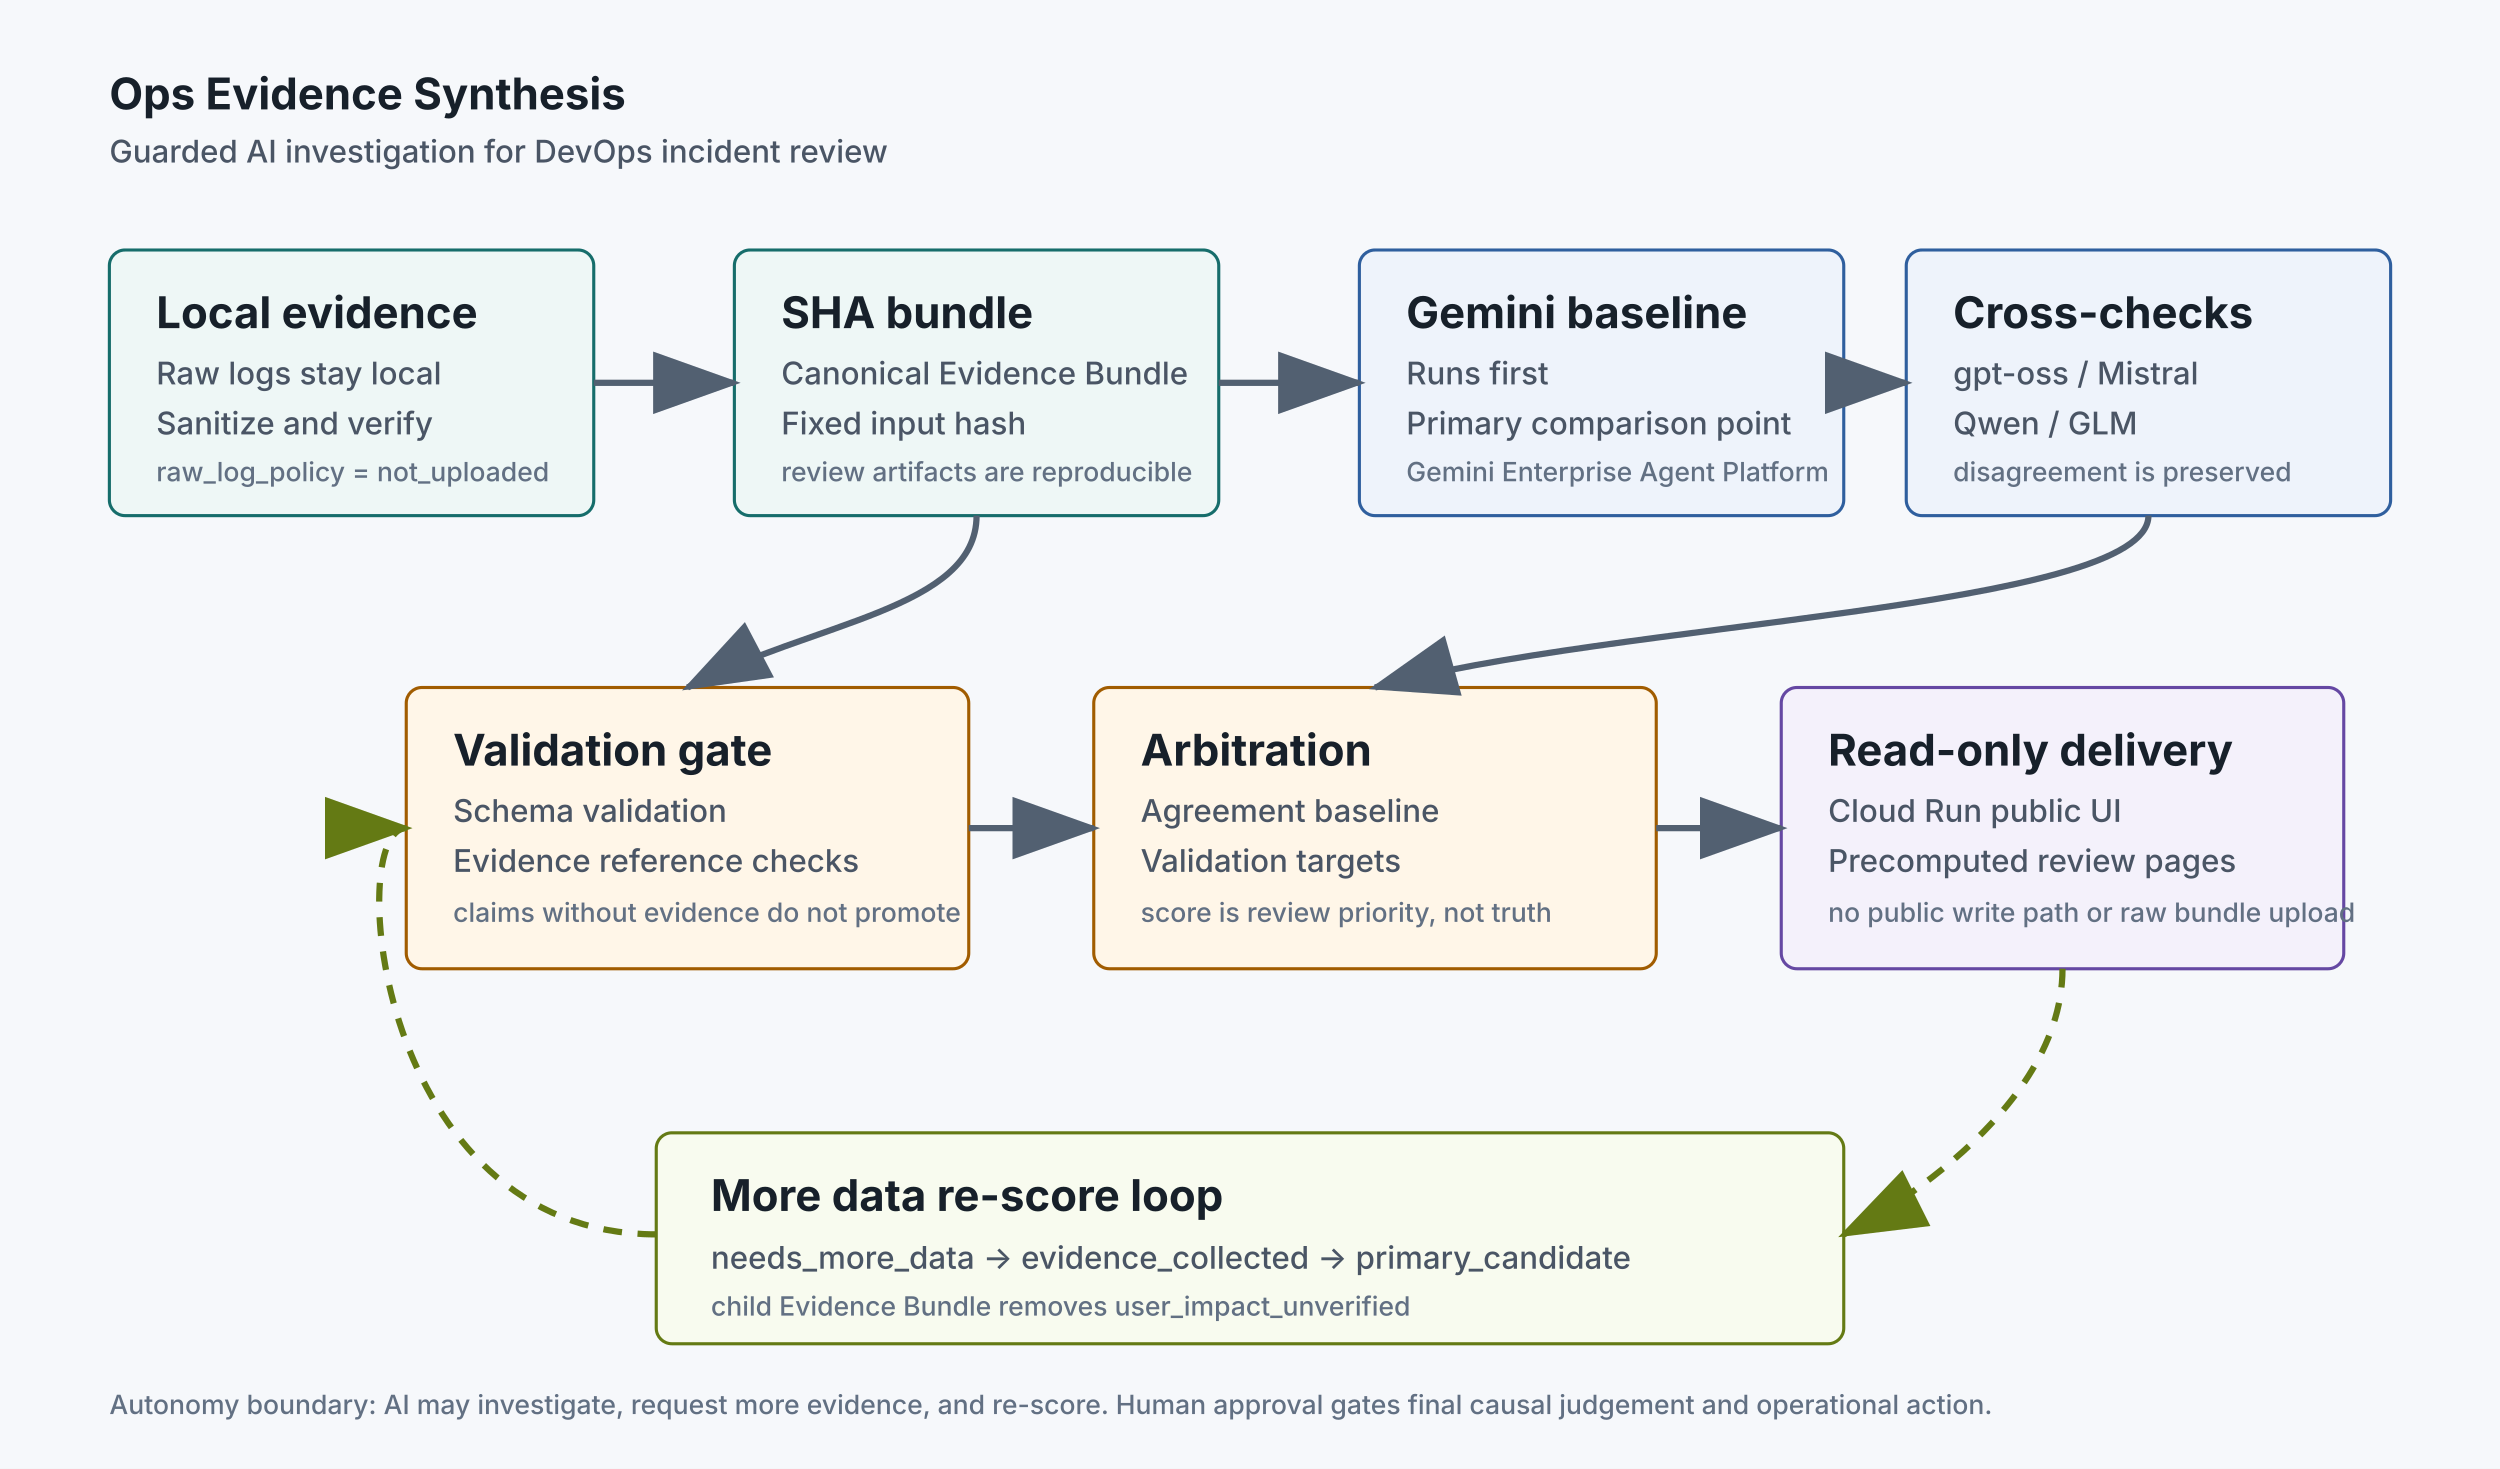
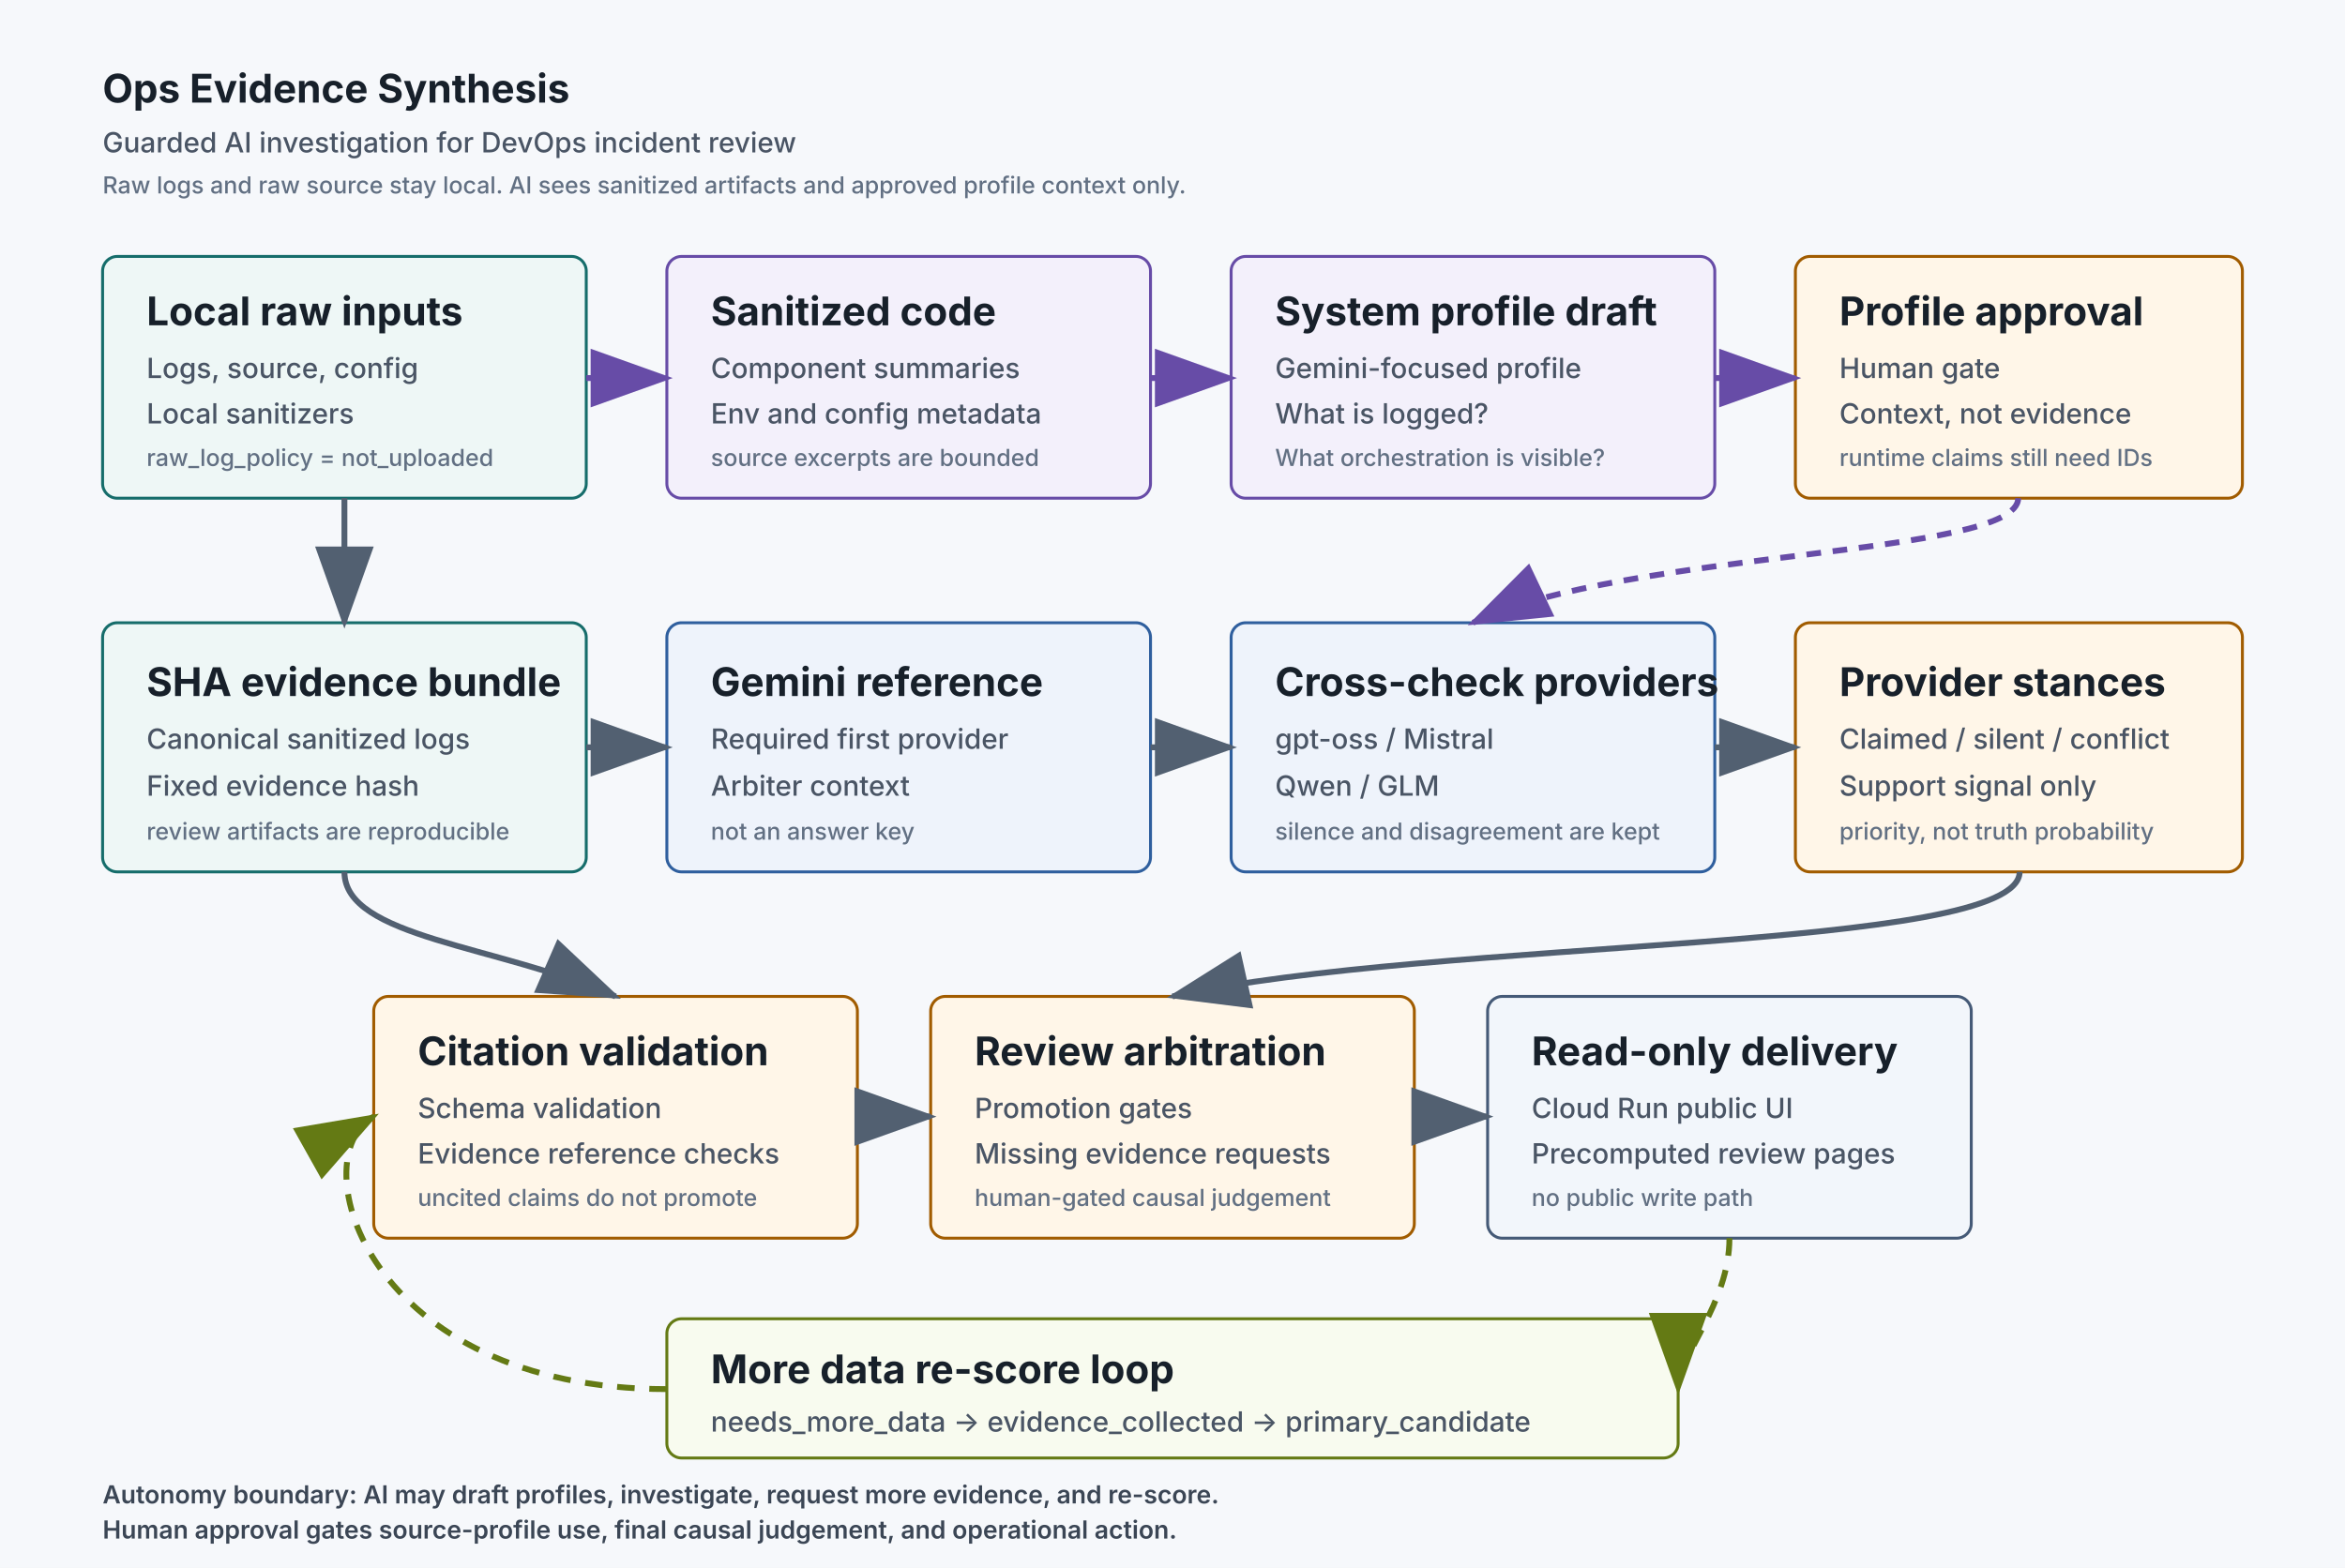
- <svg xmlns="http://www.w3.org/2000/svg" width="1600" height="940" viewBox="0 0 1600 940" role="img" aria-labelledby="title desc">
+ <svg xmlns="http://www.w3.org/2000/svg" width="1600" height="1070" viewBox="0 0 1600 1070" role="img" aria-labelledby="title desc">
  <defs>
    <style>
      .bg { fill: #f6f8fb; }
      .band { fill: #ffffff; stroke: #d7dee8; stroke-width: 2; }
      .local { fill: #eef7f6; stroke: #166d6b; }
+       .profile { fill: #f3f0fb; stroke: #674ca7; }
      .ai { fill: #eef3fb; stroke: #2f5f9e; }
      .gate { fill: #fff6e8; stroke: #a15c00; }
-       .deliver { fill: #f4f1fb; stroke: #6548a3; }
+       .deliver { fill: #f2f6fb; stroke: #455a77; }
      .loop { fill: #f8fbef; stroke: #647a14; }
-       .text { font-family: Inter, Arial, sans-serif; fill: #17202a; font-size: 28px; font-weight: 700; }
-       .small { font-family: Inter, Arial, sans-serif; fill: #4a5565; font-size: 20px; font-weight: 500; }
-       .tiny { font-family: Inter, Arial, sans-serif; fill: #627083; font-size: 17px; font-weight: 500; }
+       .text { font-family: Inter, Arial, sans-serif; fill: #17202a; font-size: 27px; font-weight: 700; }
+       .small { font-family: Inter, Arial, sans-serif; fill: #4a5565; font-size: 19px; font-weight: 500; }
+       .tiny { font-family: Inter, Arial, sans-serif; fill: #627083; font-size: 16px; font-weight: 500; }
+       .note { font-family: Inter, Arial, sans-serif; fill: #3b4655; font-size: 17px; font-weight: 600; }
      .arrow { stroke: #526071; stroke-width: 4; fill: none; marker-end: url(#arrowhead); }
+       .softArrow { stroke: #674ca7; stroke-width: 4; fill: none; marker-end: url(#arrowheadProfile); stroke-dasharray: 10 8; }
      .loopArrow { stroke: #647a14; stroke-width: 4; fill: none; marker-end: url(#arrowheadLoop); stroke-dasharray: 12 10; }
    </style>
    <marker id="arrowhead" markerWidth="14" markerHeight="10" refX="13" refY="5" orient="auto">
      <path d="M0,0 L14,5 L0,10 Z" fill="#526071" />
    </marker>
+     <marker id="arrowheadProfile" markerWidth="14" markerHeight="10" refX="13" refY="5" orient="auto">
+       <path d="M0,0 L14,5 L0,10 Z" fill="#674ca7" />
+     </marker>
    <marker id="arrowheadLoop" markerWidth="14" markerHeight="10" refX="13" refY="5" orient="auto">
      <path d="M0,0 L14,5 L0,10 Z" fill="#647a14" />
    </marker>
  </defs>
-   <rect class="bg" x="0" y="0" width="1600" height="940" />
+   <rect class="bg" x="0" y="0" width="1600" height="1070" />
  <text class="text" x="70" y="70">Ops Evidence Synthesis</text>
  <text class="small" x="70" y="104">Guarded AI investigation for DevOps incident review</text>
-   <rect class="band local" x="70" y="160" width="310" height="170" rx="10" />
-   <text class="text" x="100" y="210">Local evidence</text>
-   <text class="small" x="100" y="246">Raw logs stay local</text>
-   <text class="small" x="100" y="278">Sanitize and verify</text>
-   <text class="tiny" x="100" y="308">raw_log_policy = not_uploaded</text>
-   <rect class="band local" x="470" y="160" width="310" height="170" rx="10" />
-   <text class="text" x="500" y="210">SHA bundle</text>
-   <text class="small" x="500" y="246">Canonical Evidence Bundle</text>
-   <text class="small" x="500" y="278">Fixed input hash</text>
-   <text class="tiny" x="500" y="308">review artifacts are reproducible</text>
-   <rect class="band ai" x="870" y="160" width="310" height="170" rx="10" />
-   <text class="text" x="900" y="210">Gemini baseline</text>
-   <text class="small" x="900" y="246">Runs first</text>
-   <text class="small" x="900" y="278">Primary comparison point</text>
-   <text class="tiny" x="900" y="308">Gemini Enterprise Agent Platform</text>
-   <rect class="band ai" x="1220" y="160" width="310" height="170" rx="10" />
-   <text class="text" x="1250" y="210">Cross-checks</text>
-   <text class="small" x="1250" y="246">gpt-oss / Mistral</text>
-   <text class="small" x="1250" y="278">Qwen / GLM</text>
-   <text class="tiny" x="1250" y="308">disagreement is preserved</text>
-   <rect class="band gate" x="260" y="440" width="360" height="180" rx="10" />
-   <text class="text" x="290" y="490">Validation gate</text>
-   <text class="small" x="290" y="526">Schema validation</text>
-   <text class="small" x="290" y="558">Evidence reference checks</text>
-   <text class="tiny" x="290" y="590">claims without evidence do not promote</text>
-   <rect class="band gate" x="700" y="440" width="360" height="180" rx="10" />
-   <text class="text" x="730" y="490">Arbitration</text>
-   <text class="small" x="730" y="526">Agreement baseline</text>
-   <text class="small" x="730" y="558">Validation targets</text>
-   <text class="tiny" x="730" y="590">score is review priority, not truth</text>
-   <rect class="band deliver" x="1140" y="440" width="360" height="180" rx="10" />
-   <text class="text" x="1170" y="490">Read-only delivery</text>
-   <text class="small" x="1170" y="526">Cloud Run public UI</text>
-   <text class="small" x="1170" y="558">Precomputed review pages</text>
-   <text class="tiny" x="1170" y="590">no public write path or raw bundle upload</text>
-   <rect class="band loop" x="420" y="725" width="760" height="135" rx="10" />
-   <text class="text" x="455" y="775">More data re-score loop</text>
-   <text class="small" x="455" y="812">needs_more_data -&gt; evidence_collected -&gt; primary_candidate</text>
-   <text class="tiny" x="455" y="842">child Evidence Bundle removes user_impact_unverified</text>
-   <path class="arrow" d="M380 245 L470 245" />
-   <path class="arrow" d="M780 245 L870 245" />
-   <path class="arrow" d="M1180 245 L1220 245" />
-   <path class="arrow" d="M1375 330 C1375 390 1030 398 880 440" />
-   <path class="arrow" d="M625 330 C625 390 520 398 440 440" />
-   <path class="arrow" d="M620 530 L700 530" />
-   <path class="arrow" d="M1060 530 L1140 530" />
-   <path class="loopArrow" d="M1320 620 C1320 720 1180 790 1180 790" />
-   <path class="loopArrow" d="M420 790 C240 790 220 530 260 530" />
-   <text class="tiny" x="70" y="905">Autonomy boundary: AI may investigate, request more evidence, and re-score. Human approval gates final causal judgement and operational action.</text>
+   <text class="tiny" x="70" y="132">Raw logs and raw source stay local. AI sees sanitized artifacts and approved profile context only.</text>
+   <rect class="band local" x="70" y="175" width="330" height="165" rx="10" />
+   <text class="text" x="100" y="222">Local raw inputs</text>
+   <text class="small" x="100" y="258">Logs, source, config</text>
+   <text class="small" x="100" y="289">Local sanitizers</text>
+   <text class="tiny" x="100" y="318">raw_log_policy = not_uploaded</text>
+   <rect class="band profile" x="455" y="175" width="330" height="165" rx="10" />
+   <text class="text" x="485" y="222">Sanitized code</text>
+   <text class="small" x="485" y="258">Component summaries</text>
+   <text class="small" x="485" y="289">Env and config metadata</text>
+   <text class="tiny" x="485" y="318">source excerpts are bounded</text>
+   <rect class="band profile" x="840" y="175" width="330" height="165" rx="10" />
+   <text class="text" x="870" y="222">System profile draft</text>
+   <text class="small" x="870" y="258">Gemini-focused profile</text>
+   <text class="small" x="870" y="289">What is logged?</text>
+   <text class="tiny" x="870" y="318">What orchestration is visible?</text>
+   <rect class="band gate" x="1225" y="175" width="305" height="165" rx="10" />
+   <text class="text" x="1255" y="222">Profile approval</text>
+   <text class="small" x="1255" y="258">Human gate</text>
+   <text class="small" x="1255" y="289">Context, not evidence</text>
+   <text class="tiny" x="1255" y="318">runtime claims still need IDs</text>
+   <rect class="band local" x="70" y="425" width="330" height="170" rx="10" />
+   <text class="text" x="100" y="475">SHA evidence bundle</text>
+   <text class="small" x="100" y="511">Canonical sanitized logs</text>
+   <text class="small" x="100" y="543">Fixed evidence hash</text>
+   <text class="tiny" x="100" y="573">review artifacts are reproducible</text>
+   <rect class="band ai" x="455" y="425" width="330" height="170" rx="10" />
+   <text class="text" x="485" y="475">Gemini reference</text>
+   <text class="small" x="485" y="511">Required first provider</text>
+   <text class="small" x="485" y="543">Arbiter context</text>
+   <text class="tiny" x="485" y="573">not an answer key</text>
+   <rect class="band ai" x="840" y="425" width="330" height="170" rx="10" />
+   <text class="text" x="870" y="475">Cross-check providers</text>
+   <text class="small" x="870" y="511">gpt-oss / Mistral</text>
+   <text class="small" x="870" y="543">Qwen / GLM</text>
+   <text class="tiny" x="870" y="573">silence and disagreement are kept</text>
+   <rect class="band gate" x="1225" y="425" width="305" height="170" rx="10" />
+   <text class="text" x="1255" y="475">Provider stances</text>
+   <text class="small" x="1255" y="511">Claimed / silent / conflict</text>
+   <text class="small" x="1255" y="543">Support signal only</text>
+   <text class="tiny" x="1255" y="573">priority, not truth probability</text>
+   <rect class="band gate" x="255" y="680" width="330" height="165" rx="10" />
+   <text class="text" x="285" y="727">Citation validation</text>
+   <text class="small" x="285" y="763">Schema validation</text>
+   <text class="small" x="285" y="794">Evidence reference checks</text>
+   <text class="tiny" x="285" y="823">uncited claims do not promote</text>
+   <rect class="band gate" x="635" y="680" width="330" height="165" rx="10" />
+   <text class="text" x="665" y="727">Review arbitration</text>
+   <text class="small" x="665" y="763">Promotion gates</text>
+   <text class="small" x="665" y="794">Missing evidence requests</text>
+   <text class="tiny" x="665" y="823">human-gated causal judgement</text>
+   <rect class="band deliver" x="1015" y="680" width="330" height="165" rx="10" />
+   <text class="text" x="1045" y="727">Read-only delivery</text>
+   <text class="small" x="1045" y="763">Cloud Run public UI</text>
+   <text class="small" x="1045" y="794">Precomputed review pages</text>
+   <text class="tiny" x="1045" y="823">no public write path</text>
+   <rect class="band loop" x="455" y="900" width="690" height="95" rx="10" />
+   <text class="text" x="485" y="944">More data re-score loop</text>
+   <text class="small" x="485" y="977">needs_more_data -&gt; evidence_collected -&gt; primary_candidate</text>
+   <path class="softArrow" d="M400 258 L455 258" />
+   <path class="softArrow" d="M785 258 L840 258" />
+   <path class="softArrow" d="M1170 258 L1225 258" />
+   <path class="softArrow" d="M1377 340 C1377 380 1110 375 1005 425" />
+   <path class="arrow" d="M235 340 L235 425" />
+   <path class="arrow" d="M400 510 L455 510" />
+   <path class="arrow" d="M785 510 L840 510" />
+   <path class="arrow" d="M1170 510 L1225 510" />
+   <path class="arrow" d="M1378 595 C1378 650 980 640 800 680" />
+   <path class="arrow" d="M235 595 C235 640 340 645 420 680" />
+   <path class="arrow" d="M585 762 L635 762" />
+   <path class="arrow" d="M965 762 L1015 762" />
+   <path class="loopArrow" d="M1180 845 C1180 890 1145 925 1145 948" />
+   <path class="loopArrow" d="M455 948 C250 948 205 790 255 762" />
+   <text class="note" x="70" y="1026">Autonomy boundary: AI may draft profiles, investigate, request more evidence, and re-score.</text>
+   <text class="note" x="70" y="1050">Human approval gates source-profile use, final causal judgement, and operational action.</text>
</svg>
